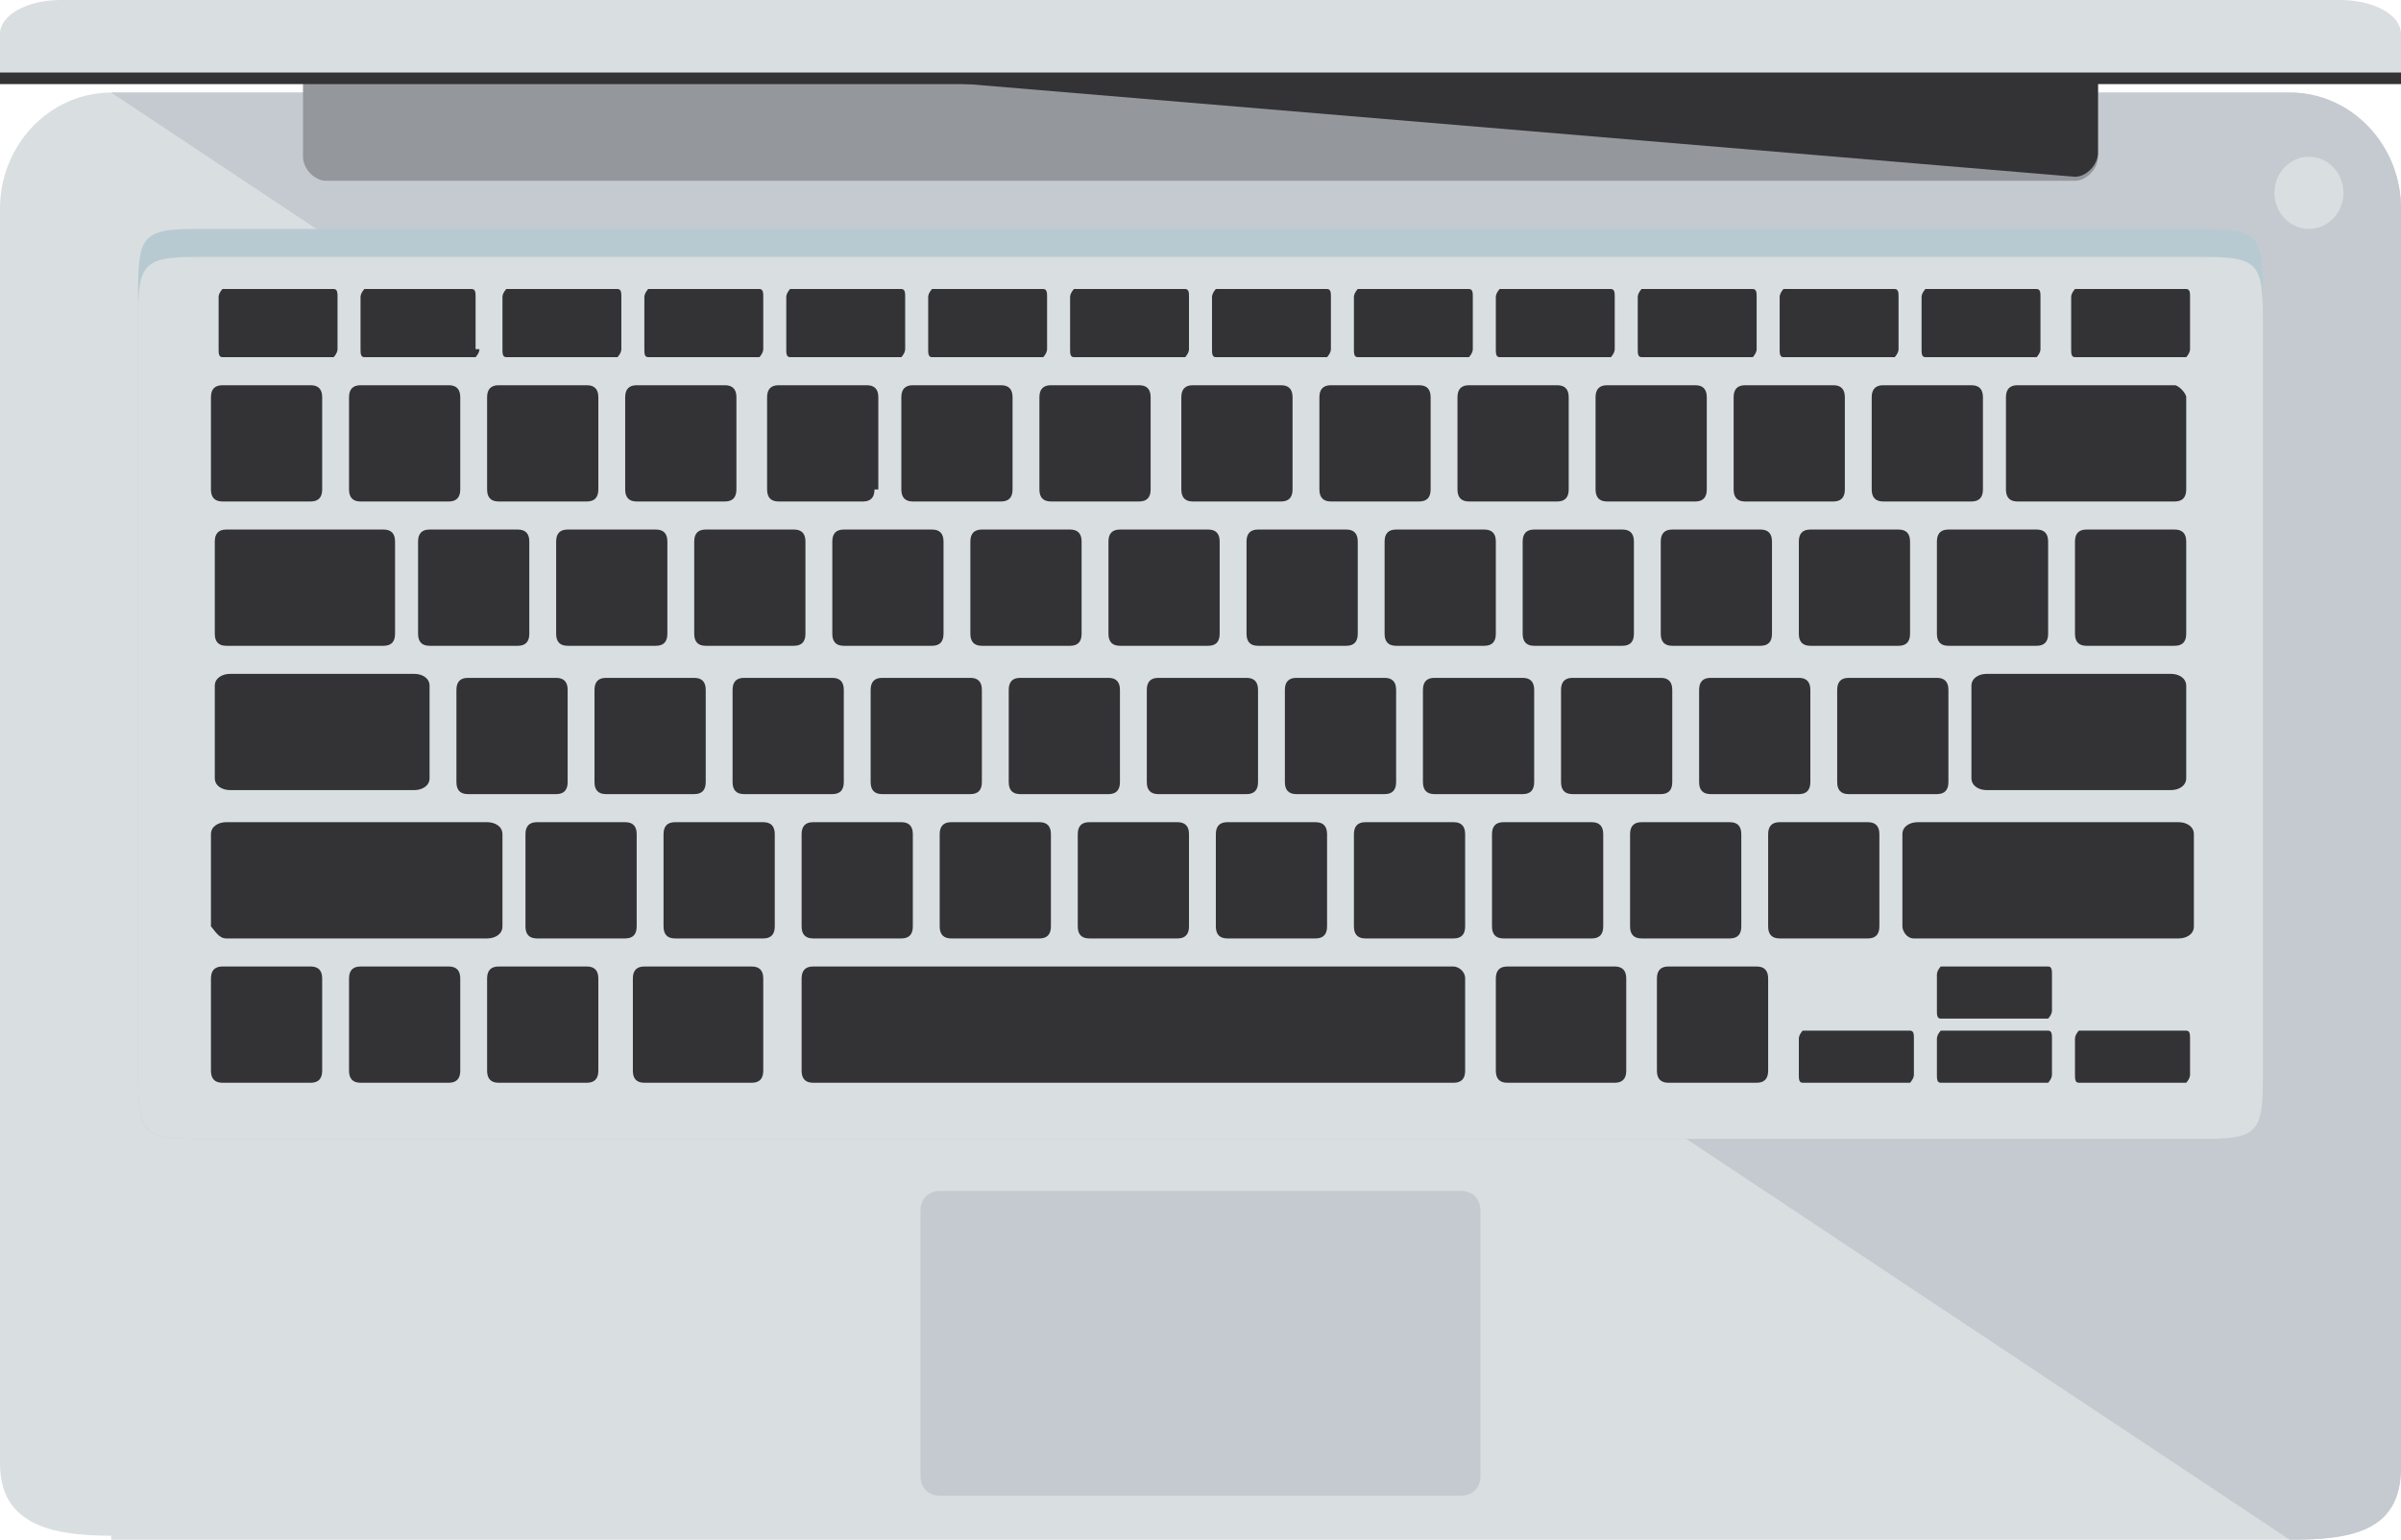
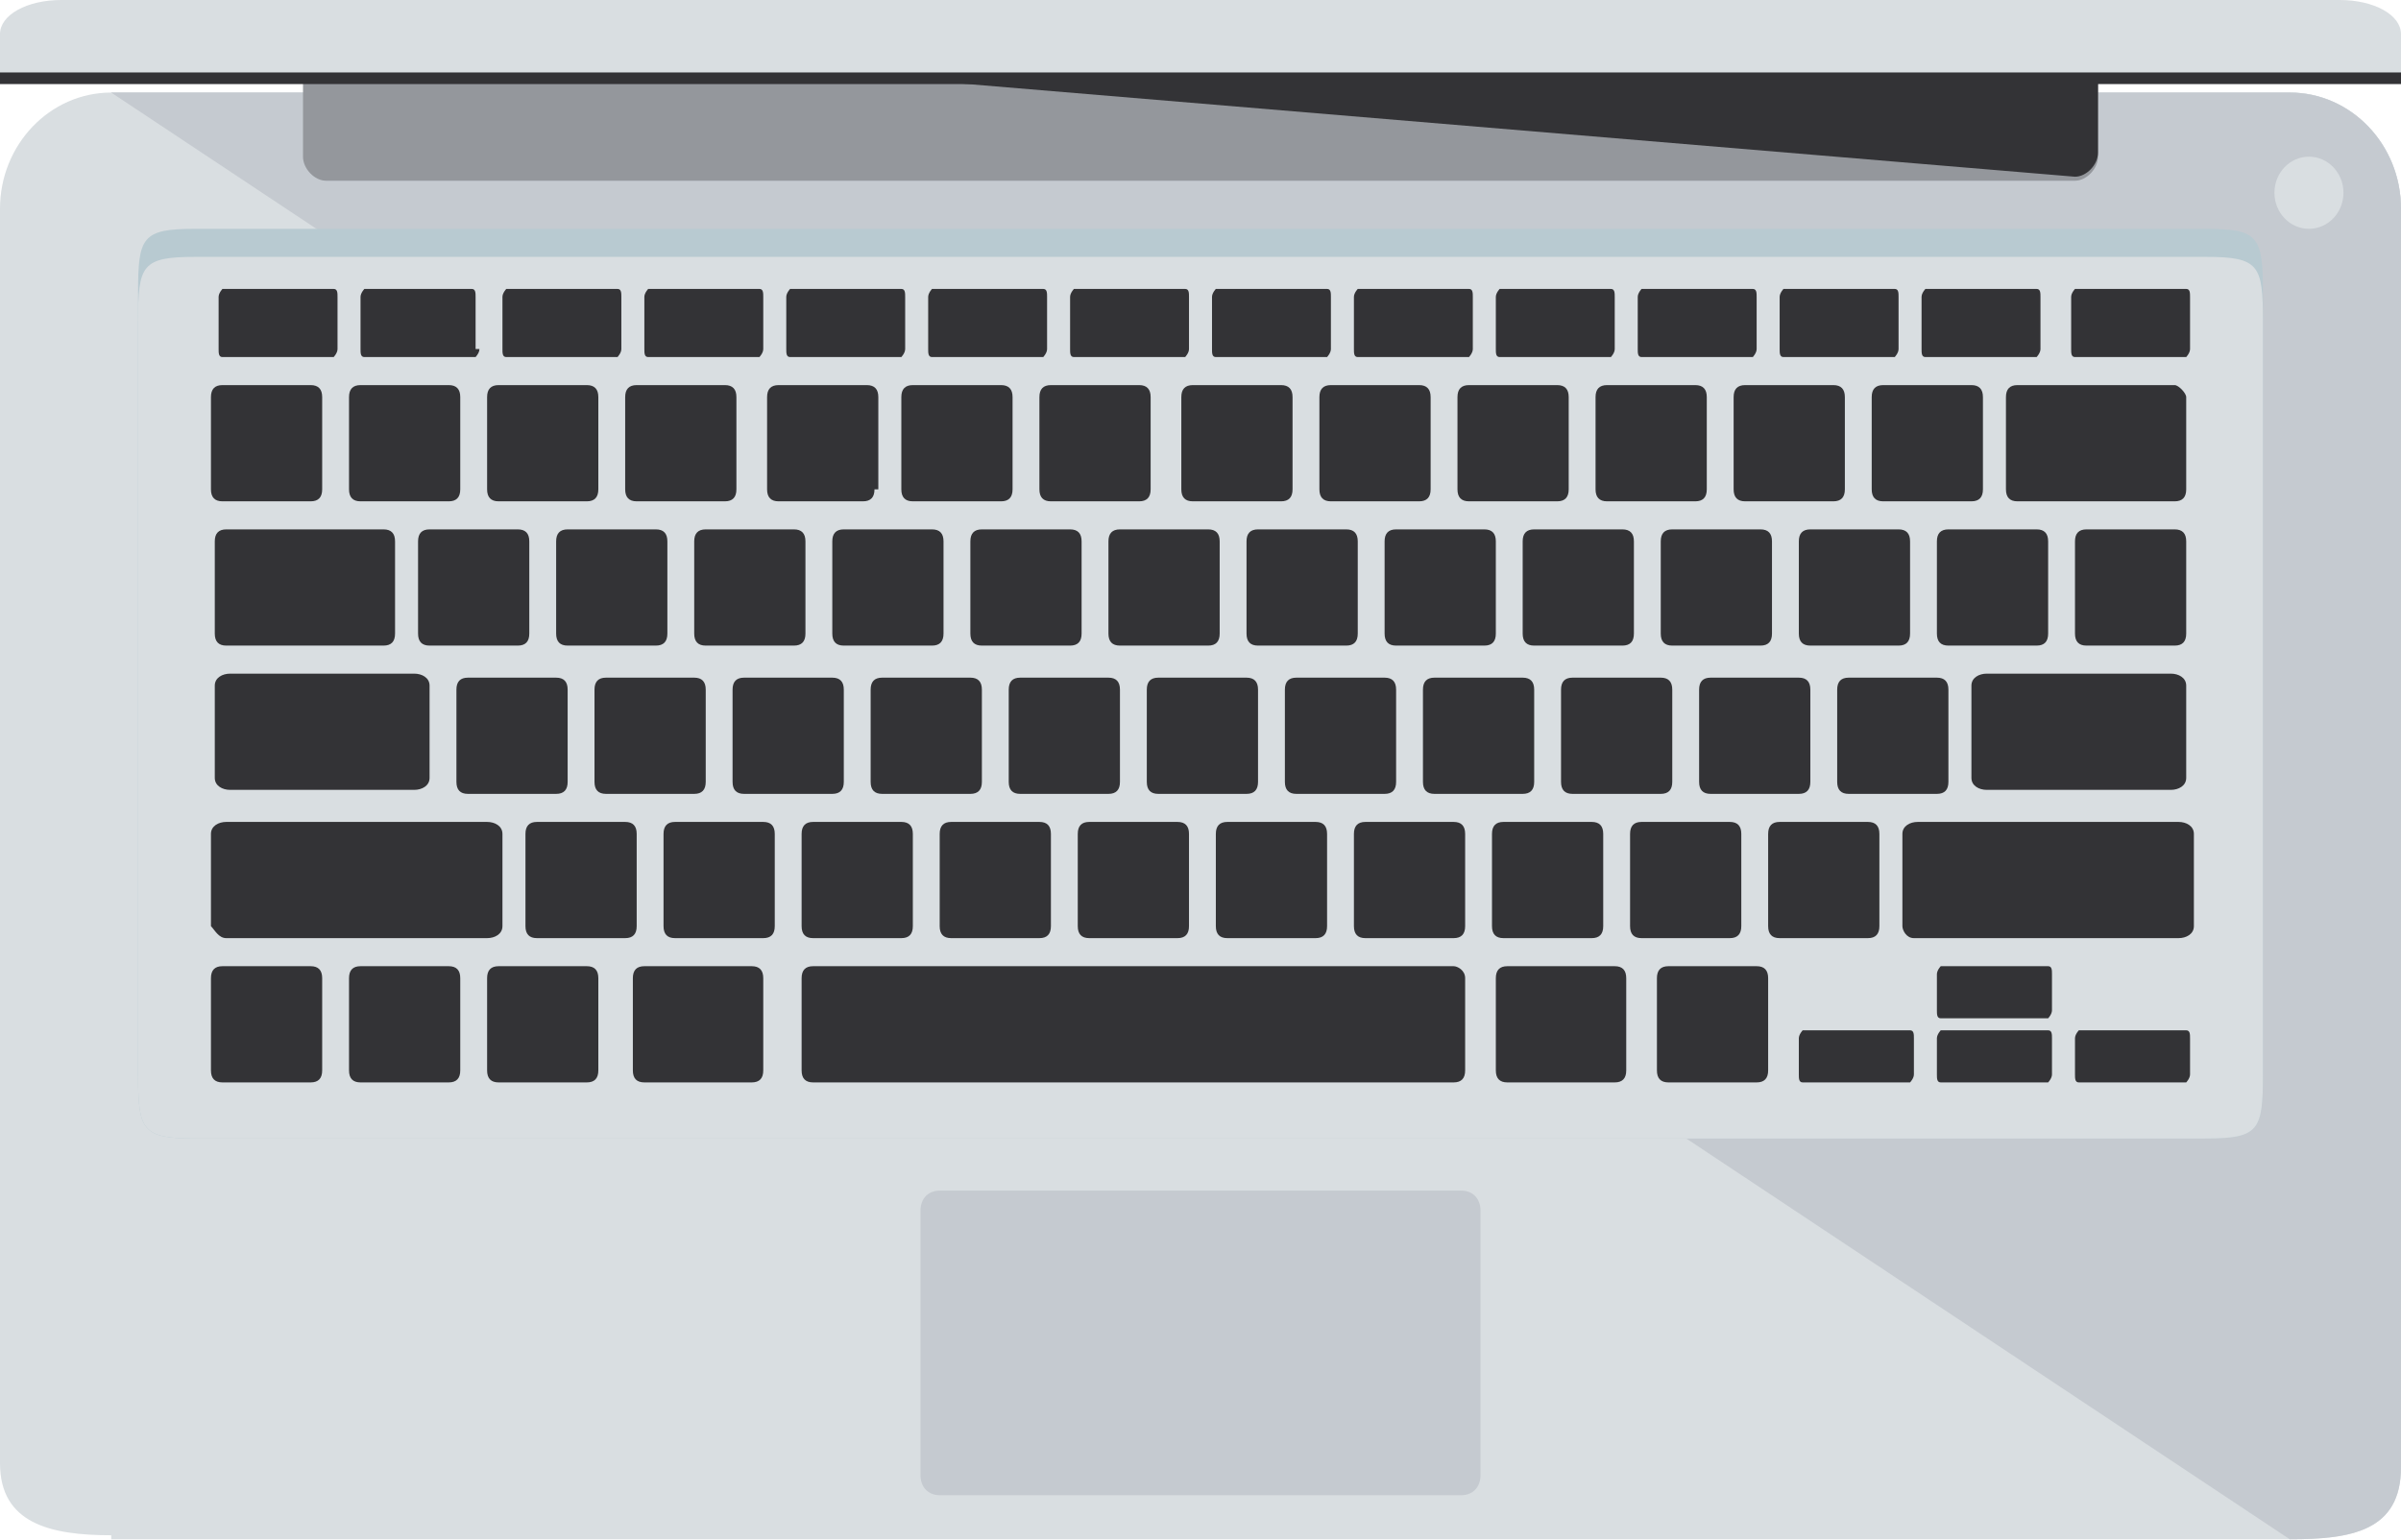
- <svg xmlns="http://www.w3.org/2000/svg" width="2483" height="1593" fill="none" viewBox="0 0 2483 1593">
-   <path fill="#d9dee1" d="M2483 1514.04c0 66.35-51.56 74.65-115.03 74.65H115.027C51.564 1588.69 0 1576.25 0 1514.04V216.041C0 149.69 51.564 95.779 115.027 95.779H2367.97c63.47 0 115.03 53.911 115.03 120.262z" />
-   <path fill="#d9dee1" d="M115.027 95.78H2367.97c63.47 0 115.03 53.91 115.03 120.261V1518.19c0 66.35-51.56 74.64-115.03 74.64H115.027" />
-   <path fill="#c5cad0" d="M115.027 95.78H2367.97c63.47 0 115.03 53.91 115.03 120.261V1518.19c0 66.35-51.56 74.64-115.03 74.64" />
-   <path fill="#b8cad1" d="M2340.21 1111.79c0 58.05-3.97 66.35-59.5 66.35H202.29c-55.531 0-59.497-8.3-59.497-66.35V303.128c0-58.058 3.966-66.352 59.497-66.352h2078.42c55.53 0 59.5 8.294 59.5 66.352z" />
-   <path fill="#d9dee1" d="M2340.21 1111.79c0 58.05-3.97 66.35-59.5 66.35H202.29c-55.531 0-59.497-8.3-59.497-66.35V332.157c0-58.058 3.966-66.352 59.497-66.352h2078.42c55.53 0 59.5 8.294 59.5 66.352z" />
-   <path fill="#333336" d="M349.05 361.185c0 4.147-3.967 8.294-3.967 8.294H230.056c-3.966 0-3.966-4.147-3.966-8.294v-53.91c0-4.147 3.966-8.294 3.966-8.294h115.027c3.967 0 3.967 4.147 3.967 8.294zM495.808 361.185c0 4.147-3.967 8.294-3.967 8.294H376.814c-3.966 0-3.966-4.147-3.966-8.294v-53.91c0-4.147 3.966-8.294 3.966-8.294h111.061c3.966 0 3.966 4.147 3.966 8.294v53.91zM642.568 361.185c0 4.147-3.967 8.294-3.967 8.294H523.574c-3.967 0-3.967-4.147-3.967-8.294v-53.91c0-4.147 3.967-8.294 3.967-8.294h115.027c3.966 0 3.967 4.147 3.967 8.294zM789.325 361.185c0 4.147-3.966 8.294-3.966 8.294H670.332c-3.967 0-3.967-4.147-3.967-8.294v-53.91c0-4.147 3.967-8.294 3.967-8.294h115.027c3.966 0 3.966 4.147 3.966 8.294zM936.085 361.185c0 4.147-3.966 8.294-3.966 8.294H817.091c-3.966 0-3.966-4.147-3.966-8.294v-53.91c0-4.147 3.966-8.294 3.966-8.294h115.028c3.966 0 3.966 4.147 3.966 8.294zM1082.84 361.185c0 4.147-3.96 8.294-3.96 8.294H963.849c-3.966 0-3.966-4.147-3.966-8.294v-53.91c0-4.147 3.966-8.294 3.966-8.294h115.031c3.96 0 3.96 4.147 3.96 8.294zM1229.6 361.185c0 4.147-3.96 8.294-3.96 8.294h-115.03c-3.97 0-3.97-4.147-3.97-8.294v-53.91c0-4.147 3.97-8.294 3.97-8.294h115.03c3.96 0 3.96 4.147 3.96 8.294zM1376.36 361.185c0 4.147-3.97 8.294-3.97 8.294h-115.02c-3.97 0-3.97-4.147-3.97-8.294v-53.91c0-4.147 3.97-8.294 3.97-8.294h115.02c3.97 0 3.97 4.147 3.97 8.294zM1523.12 361.185c0 4.147-3.97 8.294-3.97 8.294h-115.02c-3.97 0-3.97-4.147-3.97-8.294v-53.91c0-4.147 3.97-8.294 3.97-8.294h115.02c3.97 0 3.97 4.147 3.97 8.294zM1669.88 361.185c0 4.147-3.97 8.294-3.97 8.294h-115.03c-3.96 0-3.96-4.147-3.96-8.294v-53.91c0-4.147 3.96-8.294 3.96-8.294h115.03c3.97 0 3.97 4.147 3.97 8.294zM1816.64 361.185c0 4.147-3.97 8.294-3.97 8.294h-115.03c-3.96 0-3.96-4.147-3.96-8.294v-53.91c0-4.147 3.96-8.294 3.96-8.294h115.03c3.97 0 3.97 4.147 3.97 8.294zM1963.4 361.185c0 4.147-3.97 8.294-3.97 8.294H1844.4c-3.96 0-3.96-4.147-3.96-8.294v-53.91c0-4.147 3.96-8.294 3.96-8.294h115.03c3.97 0 3.97 4.147 3.97 8.294zM2110.16 361.185c0 4.147-3.97 8.294-3.97 8.294h-115.03c-3.96 0-3.96-4.147-3.96-8.294v-53.91c0-4.147 3.96-8.294 3.96-8.294h115.03c3.97 0 3.97 4.147 3.97 8.294zM2264.85 361.185c0 4.147-3.97 8.294-3.97 8.294h-115.03c-3.96 0-3.96-4.147-3.96-8.294v-53.91c0-4.147 3.96-8.294 3.96-8.294h115.03c3.97 0 3.97 4.147 3.97 8.294zM333.183 506.329q0 12.441-11.899 12.441h-91.228q-11.9 0-11.9-12.441v-95.38q0-12.441 11.9-12.441h91.228q11.9 0 11.899 12.441zM475.976 506.329q0 12.441-11.899 12.441h-91.228q-11.9 0-11.9-12.441v-95.38q0-12.441 11.9-12.441h91.228q11.9 0 11.899 12.441zM618.767 506.329q0 12.441-11.899 12.441H515.64q-11.9 0-11.9-12.441v-95.38q0-12.441 11.9-12.441h91.228q11.9 0 11.899 12.441zM761.56 506.329q0 12.441-11.899 12.441h-91.228q-11.9 0-11.9-12.441v-95.38q0-12.441 11.9-12.441h91.228q11.9 0 11.899 12.441zM904.354 506.329q0 12.441-11.9 12.441h-87.262q-11.9 0-11.899-12.441v-95.38q0-12.441 11.899-12.441h91.229q11.9 0 11.899 12.441v95.38zM1047.14 506.329c0 8.294-3.96 12.441-11.89 12.441h-91.233q-11.9 0-11.9-12.441v-95.38q0-12.441 11.9-12.441h91.233c7.93 0 11.89 4.147 11.89 12.441zM1189.94 506.329c0 8.294-3.97 12.441-11.9 12.441h-91.23c-7.93 0-11.9-4.147-11.9-12.441v-95.38c0-8.294 3.97-12.441 11.9-12.441h91.23c7.93 0 11.9 4.147 11.9 12.441zM1336.7 506.329c0 8.294-3.97 12.441-11.9 12.441h-91.23c-7.94 0-11.9-4.147-11.9-12.441v-95.38c0-8.294 3.96-12.441 11.9-12.441h91.23c7.93 0 11.9 4.147 11.9 12.441zM1479.49 506.329c0 8.294-3.97 12.441-11.9 12.441h-91.23c-7.93 0-11.9-4.147-11.9-12.441v-95.38c0-8.294 3.97-12.441 11.9-12.441h91.23c7.93 0 11.9 4.147 11.9 12.441zM1622.28 506.329c0 8.294-3.97 12.441-11.9 12.441h-91.23c-7.93 0-11.9-4.147-11.9-12.441v-95.38c0-8.294 3.97-12.441 11.9-12.441h91.23c7.93 0 11.9 4.147 11.9 12.441zM1765.07 506.329c0 8.294-3.96 12.441-11.9 12.441h-91.22c-7.94 0-11.9-4.147-11.9-12.441v-95.38c0-8.294 3.96-12.441 11.9-12.441h91.22c7.94 0 11.9 4.147 11.9 12.441zM1907.86 506.329c0 8.294-3.96 12.441-11.89 12.441h-91.23c-7.94 0-11.9-4.147-11.9-12.441v-95.38c0-8.294 3.96-12.441 11.9-12.441h91.23c7.93 0 11.89 4.147 11.89 12.441zM2050.66 506.329c0 8.294-3.97 12.441-11.9 12.441h-91.23c-7.93 0-11.9-4.147-11.9-12.441v-95.38c0-8.294 3.97-12.441 11.9-12.441h91.23c7.93 0 11.9 4.147 11.9 12.441zM2248.98 398.508h-162.62c-7.94 0-11.9 4.147-11.9 12.441v95.38c0 8.294 3.96 12.441 11.9 12.441h162.62c7.93 0 11.9-4.147 11.9-12.441v-95.38c0-4.147-7.93-12.441-11.9-12.441M2145.85 560.24c0-8.294 3.97-12.441 11.9-12.441h91.23c7.93 0 11.9 4.147 11.9 12.441v95.38c0 8.294-3.97 12.441-11.9 12.441h-91.23c-7.93 0-11.9-4.147-11.9-12.441zM2003.06 560.24c0-8.294 3.97-12.441 11.9-12.441h91.23c7.93 0 11.9 4.147 11.9 12.441v95.38c0 8.294-3.97 12.441-11.9 12.441h-91.23c-7.93 0-11.9-4.147-11.9-12.441zM1860.27 560.24c0-8.294 3.96-12.441 11.9-12.441h91.23c7.93 0 11.89 4.147 11.89 12.441v95.38c0 8.294-3.96 12.441-11.89 12.441h-91.23c-7.94 0-11.9-4.147-11.9-12.441zM1717.48 560.24c0-8.294 3.96-12.441 11.9-12.441h91.22c7.94 0 11.9 4.147 11.9 12.441v95.38c0 8.294-3.96 12.441-11.9 12.441h-91.22c-7.94 0-11.9-4.147-11.9-12.441zM1574.68 560.24c0-8.294 3.97-12.441 11.9-12.441h91.23c7.93 0 11.9 4.147 11.9 12.441v95.38c0 8.294-3.97 12.441-11.9 12.441h-91.23c-7.93 0-11.9-4.147-11.9-12.441zM1431.89 560.24c0-8.294 3.97-12.441 11.9-12.441h91.23c7.93 0 11.9 4.147 11.9 12.441v95.38c0 8.294-3.97 12.441-11.9 12.441h-91.23c-7.93 0-11.9-4.147-11.9-12.441zM1289.1 560.24c0-8.294 3.97-12.441 11.9-12.441h91.23c7.93 0 11.9 4.147 11.9 12.441v95.38c0 8.294-3.97 12.441-11.9 12.441H1301c-7.93 0-11.9-4.147-11.9-12.441zM1146.31 560.24c0-8.294 3.96-12.441 11.9-12.441h91.22c7.94 0 11.9 4.147 11.9 12.441v95.38c0 8.294-3.96 12.441-11.9 12.441h-91.22c-7.94 0-11.9-4.147-11.9-12.441zM1003.51 560.24c0-8.294 3.97-12.441 11.9-12.441h91.23c7.93 0 11.9 4.147 11.9 12.441v95.38c0 8.294-3.97 12.441-11.9 12.441h-91.23c-7.93 0-11.9-4.147-11.9-12.441zM860.723 560.24q0-12.441 11.899-12.441h91.228q11.9 0 11.9 12.441v95.38q0 12.441-11.9 12.441h-91.228q-11.9 0-11.899-12.441zM717.93 560.24q0-12.441 11.899-12.441h91.229q11.899 0 11.899 12.441v95.38q0 12.441-11.899 12.441h-91.229q-11.9 0-11.899-12.441zM575.137 560.24q0-12.441 11.899-12.441h91.229q11.899 0 11.899 12.441v95.38q0 12.441-11.899 12.441h-91.229q-11.9 0-11.899-12.441zM432.346 560.24q0-12.441 11.899-12.441h91.229q11.899 0 11.899 12.441v95.38q0 12.441-11.899 12.441h-91.229q-11.9 0-11.899-12.441zM234.022 668.061h162.625q11.9 0 11.899-12.441v-95.38q0-12.441-11.899-12.441H234.022q-11.899 0-11.899 12.441v95.38q0 12.441 11.899 12.441M1899.93 713.677c0-8.294 3.97-12.441 11.9-12.441h91.23c7.93 0 11.9 4.147 11.9 12.441v95.38c0 8.294-3.97 12.441-11.9 12.441h-91.23c-7.93 0-11.9-4.147-11.9-12.441zM1757.14 713.677c0-8.294 3.97-12.441 11.9-12.441h91.23c7.93 0 11.9 4.147 11.9 12.441v95.38c0 8.294-3.97 12.441-11.9 12.441h-91.23c-7.93 0-11.9-4.147-11.9-12.441zM1614.35 713.677c0-8.294 3.96-12.441 11.9-12.441h91.23c7.93 0 11.89 4.147 11.89 12.441v95.38c0 8.294-3.96 12.441-11.89 12.441h-91.23c-7.94 0-11.9-4.147-11.9-12.441zM1471.55 713.677c0-8.294 3.97-12.441 11.9-12.441h91.23c7.94 0 11.9 4.147 11.9 12.441v95.38c0 8.294-3.96 12.441-11.9 12.441h-91.23c-7.93 0-11.9-4.147-11.9-12.441zM1328.76 713.677c0-8.294 3.97-12.441 11.9-12.441h91.23c7.93 0 11.9 4.147 11.9 12.441v95.38c0 8.294-3.97 12.441-11.9 12.441h-91.23c-7.93 0-11.9-4.147-11.9-12.441zM1185.97 713.677c0-8.294 3.97-12.441 11.9-12.441h91.23c7.93 0 11.9 4.147 11.9 12.441v95.38c0 8.294-3.97 12.441-11.9 12.441h-91.23c-7.93 0-11.9-4.147-11.9-12.441zM1043.18 713.677c0-8.294 3.96-12.441 11.9-12.441h91.23c7.93 0 11.89 4.147 11.89 12.441v95.38c0 8.294-3.96 12.441-11.89 12.441h-91.23c-7.94 0-11.9-4.147-11.9-12.441zM900.387 713.677q0-12.441 11.899-12.441h91.224c7.94 0 11.9 4.147 11.9 12.441v95.38c0 8.294-3.96 12.441-11.9 12.441h-91.224q-11.9 0-11.899-12.441zM757.594 713.677q0-12.441 11.899-12.441h91.229q11.899 0 11.899 12.441v95.38q0 12.441-11.899 12.441h-91.229q-11.9 0-11.899-12.441zM614.801 713.677q0-12.441 11.899-12.441h91.229q11.9 0 11.899 12.441v95.38q0 12.441-11.899 12.441H626.7q-11.9 0-11.899-12.441zM472.01 713.677q0-12.441 11.899-12.441h91.229q11.899 0 11.899 12.441v95.38q0 12.441-11.899 12.441h-91.229q-11.9 0-11.899-12.441zM2054.62 817.351h190.39c7.94 0 15.87-4.147 15.87-12.441v-95.38c0-8.294-7.93-12.441-15.87-12.441h-190.39c-7.93 0-15.86 4.147-15.86 12.441v95.38c0 8.294 7.93 12.441 15.86 12.441M237.989 817.351h190.39c7.933 0 15.865-4.147 15.865-12.441v-95.38c0-8.294-7.932-12.441-15.865-12.441h-190.39c-7.933 0-15.866 4.147-15.866 12.441v95.38c0 8.294 7.933 12.441 15.866 12.441M1828.54 862.968c0-8.294 3.96-12.441 11.9-12.441h91.22c7.94 0 11.9 4.147 11.9 12.441v95.38c0 8.294-3.96 12.441-11.9 12.441h-91.22c-7.94 0-11.9-4.147-11.9-12.441zM1685.74 862.968c0-8.294 3.97-12.441 11.9-12.441h91.23c7.93 0 11.9 4.147 11.9 12.441v95.38c0 8.294-3.97 12.441-11.9 12.441h-91.23c-7.93 0-11.9-4.147-11.9-12.441zM1542.95 862.968c0-8.294 3.97-12.441 11.9-12.441h91.23c7.93 0 11.9 4.147 11.9 12.441v95.38c0 8.294-3.97 12.441-11.9 12.441h-91.23c-7.93 0-11.9-4.147-11.9-12.441zM1400.16 862.968c0-8.294 3.97-12.441 11.9-12.441h91.23c7.93 0 11.9 4.147 11.9 12.441v95.38c0 8.294-3.97 12.441-11.9 12.441h-91.23c-7.93 0-11.9-4.147-11.9-12.441zM1257.37 862.968c0-8.294 3.96-12.441 11.9-12.441h91.22c7.94 0 11.9 4.147 11.9 12.441v95.38c0 8.294-3.96 12.441-11.9 12.441h-91.22c-7.94 0-11.9-4.147-11.9-12.441zM1114.57 862.968c0-8.294 3.97-12.441 11.9-12.441h91.23c7.93 0 11.9 4.147 11.9 12.441v95.38c0 8.294-3.97 12.441-11.9 12.441h-91.23c-7.93 0-11.9-4.147-11.9-12.441zM971.783 862.968q0-12.441 11.9-12.441h91.227c7.93 0 11.9 4.147 11.9 12.441v95.38c0 8.294-3.97 12.441-11.9 12.441h-91.227q-11.9 0-11.9-12.441zM828.99 862.968q0-12.441 11.9-12.441h91.228q11.9 0 11.899 12.441v95.38q0 12.441-11.899 12.441H840.89q-11.9 0-11.9-12.441zM686.197 862.968q0-12.441 11.9-12.441h91.228q11.9 0 11.899 12.441v95.38q0 12.441-11.899 12.441h-91.228q-11.9 0-11.9-12.441zM543.406 862.968q0-12.441 11.9-12.441h91.228q11.9 0 11.899 12.441v95.38q0 12.441-11.899 12.441h-91.228q-11.9 0-11.9-12.441zM234.022 970.789h269.719c7.933 0 15.866-4.147 15.866-12.441v-95.38c0-8.294-7.933-12.441-15.866-12.441H234.022c-7.933 0-15.866 4.147-15.866 12.441v95.38c3.967 4.147 7.933 12.441 15.866 12.441M1979.26 970.789h273.69c7.93 0 15.86-4.147 15.86-12.441v-95.38c0-8.294-7.93-12.441-15.86-12.441h-269.72c-7.93 0-15.87 4.147-15.87 12.441v95.38c0 4.147 3.97 12.441 11.9 12.441M1546.92 1012.26c0-8.3 3.96-12.442 11.9-12.442h111.06c7.93 0 11.9 4.142 11.9 12.442v95.38c0 8.29-3.97 12.44-11.9 12.44h-111.06c-7.94 0-11.9-4.15-11.9-12.44zM654.467 1012.26c0-8.3 3.966-12.442 11.899-12.442h111.061c7.933 0 11.899 4.142 11.899 12.442v95.38c0 8.29-3.966 12.44-11.899 12.44H666.366c-7.933 0-11.899-4.15-11.899-12.44zM503.74 1012.26c0-8.3 3.967-12.442 11.9-12.442h91.228c7.933 0 11.899 4.142 11.899 12.442v95.38c0 8.29-3.966 12.44-11.899 12.44H515.64c-7.933 0-11.9-4.15-11.9-12.44zM1713.51 1012.26c0-8.3 3.97-12.442 11.9-12.442h91.23c7.93 0 11.9 4.142 11.9 12.442v95.38c0 8.29-3.97 12.44-11.9 12.44h-91.23c-7.93 0-11.9-4.15-11.9-12.44zM360.949 1012.26c0-8.3 3.967-12.442 11.9-12.442h91.228c7.933 0 11.899 4.142 11.899 12.442v95.38c0 8.29-3.966 12.44-11.899 12.44h-91.228c-7.933 0-11.9-4.15-11.9-12.44zM218.156 1012.26c0-8.3 3.967-12.442 11.9-12.442h91.228c7.933 0 11.899 4.142 11.899 12.442v95.38c0 8.29-3.966 12.44-11.899 12.44h-91.228c-7.933 0-11.9-4.15-11.9-12.44zM1503.29 999.818h-662.4c-7.933 0-11.9 4.142-11.9 12.442v95.38c0 8.29 3.967 12.44 11.9 12.44h662.4c7.93 0 11.9-4.15 11.9-12.44v-95.38c0-8.3-7.94-12.442-11.9-12.442M1979.26 1111.79c0 4.14-3.97 8.29-3.97 8.29h-111.06c-3.96 0-3.96-4.15-3.96-8.29v-37.33c0-4.14 3.96-8.29 3.96-8.29h111.06c3.97 0 3.97 4.15 3.97 8.29zM2122.05 1111.79c0 4.14-3.96 8.29-3.96 8.29h-111.06c-3.97 0-3.97-4.15-3.97-8.29v-37.33c0-4.14 3.97-8.29 3.97-8.29h111.06c3.96 0 3.96 4.15 3.96 8.29zM2122.05 1045.43c0 4.15-3.96 8.3-3.96 8.3h-111.06c-3.97 0-3.97-4.15-3.97-8.3v-37.32c0-4.15 3.97-8.292 3.97-8.292h111.06c3.96 0 3.96 4.142 3.96 8.292zM2264.85 1111.79c0 4.14-3.97 8.29-3.97 8.29h-111.06c-3.97 0-3.97-4.15-3.97-8.29v-37.33c0-4.14 3.97-8.29 3.97-8.29h111.06c3.97 0 3.97 4.15 3.97 8.29z" />
-   <path fill="#d9dee1" d="M1531.05 1522.34c0 12.44-7.93 20.73-19.83 20.73H971.781c-11.899 0-19.832-8.29-19.832-20.73v-290.29c0-12.44 7.933-20.74 19.832-20.74h539.439c11.9 0 19.83 8.3 19.83 20.74z" />
-   <path fill="#c5cad0" d="M1531.05 1526.48c0 12.44-7.93 20.74-19.83 20.74H971.781c-11.899 0-19.832-8.3-19.832-20.74v-273.7c0-12.44 7.933-20.73 19.832-20.73h539.439c11.9 0 19.83 8.29 19.83 20.73z" />
-   <path fill="#d9dee1" d="M2387.81 236.776c19.71 0 35.69-16.71 35.69-37.322s-15.98-37.323-35.69-37.323c-19.72 0-35.7 16.71-35.7 37.323 0 20.612 15.98 37.322 35.7 37.322" />
-   <path fill="#94979c" d="M2169.65 162.131c0 12.441-11.9 24.882-23.8 24.882H337.148c-11.899 0-23.798-12.441-23.798-24.882V33.575c0-12.44 11.899-24.882 23.798-24.882H2145.85c11.9 0 23.8 12.441 23.8 24.882z" />
-   <path fill="#333336" d="M313.35 29.428c0-12.44 11.899-24.882 23.798-24.882H2145.85c11.9 0 23.8 12.441 23.8 24.882v128.556c0 12.441-11.9 24.882-23.8 24.882" />
-   <path fill="#333336" d="M2483 44H0v43h2483z" />
-   <path fill="#d9dee1" d="M2483 75V35.294C2483 15.441 2455.23 0 2419.54 0H63.463C27.765 0 0 15.441 0 35.294V75z" />
+ <svg xmlns="http://www.w3.org/2000/svg" width="1327" height="851" fill="none" viewBox="0 0 1327 851">
+   <path fill="#d9dee1" d="M1327 808.904c0 35.449-27.56 39.881-61.47 39.881H61.474C27.558 848.785 0 842.138 0 808.904v-693.48c0-35.45 27.558-64.252 61.474-64.252H1265.53c33.91 0 61.47 28.803 61.47 64.252z" />
+   <path fill="#d9dee1" d="M61.475 51.172H1265.53c33.91 0 61.47 28.803 61.47 64.252v695.695c0 35.45-27.56 39.881-61.47 39.881H61.475" />
+   <path fill="#c5cad0" d="M61.475 51.172H1265.53c33.91 0 61.47 28.803 61.47 64.252v695.695c0 35.45-27.56 39.881-61.47 39.881" />
+   <path fill="#b8cad1" d="M1250.69 593.992c0 31.018-2.12 35.449-31.8 35.449H108.112c-29.678 0-31.797-4.431-31.797-35.449V161.951c0-31.018 2.12-35.449 31.797-35.449H1218.89c29.68 0 31.8 4.431 31.8 35.449z" />
+   <path fill="#d9dee1" d="M1250.69 593.992c0 31.018-2.12 35.449-31.8 35.449H108.112c-29.678 0-31.797-4.431-31.797-35.449V177.461c0-31.019 2.12-35.45 31.797-35.45H1218.89c29.68 0 31.8 4.431 31.8 35.45z" />
+   <path fill="#333336" d="M186.544 192.97c0 2.215-2.12 4.431-2.12 4.431H122.95c-2.12 0-2.12-2.216-2.12-4.431v-28.803c0-2.216 2.12-4.431 2.12-4.431h61.474c2.12 0 2.12 2.215 2.12 4.431zM264.976 192.97c0 2.215-2.12 4.431-2.12 4.431h-61.474c-2.12 0-2.12-2.216-2.12-4.431v-28.803c0-2.216 2.12-4.431 2.12-4.431h59.354c2.12 0 2.12 2.215 2.12 4.431v28.803zM343.409 192.97c0 2.215-2.119 4.431-2.119 4.431h-61.475c-2.12 0-2.12-2.216-2.12-4.431v-28.803c0-2.216 2.12-4.431 2.12-4.431h61.475c2.119 0 2.119 2.215 2.119 4.431zM421.843 192.97c0 2.215-2.12 4.431-2.12 4.431h-61.474c-2.12 0-2.12-2.216-2.12-4.431v-28.803c0-2.216 2.12-4.431 2.12-4.431h61.474c2.12 0 2.12 2.215 2.12 4.431zM500.275 192.97c0 2.215-2.12 4.431-2.12 4.431H436.68c-2.119 0-2.119-2.216-2.119-4.431v-28.803c0-2.216 2.119-4.431 2.119-4.431h61.475c2.12 0 2.12 2.215 2.12 4.431zM578.708 192.97c0 2.215-2.12 4.431-2.12 4.431h-61.474c-2.12 0-2.12-2.216-2.12-4.431v-28.803c0-2.216 2.12-4.431 2.12-4.431h61.474c2.12 0 2.12 2.215 2.12 4.431zM657.142 192.97c0 2.215-2.12 4.431-2.12 4.431h-61.474c-2.12 0-2.12-2.216-2.12-4.431v-28.803c0-2.216 2.12-4.431 2.12-4.431h61.474c2.12 0 2.12 2.215 2.12 4.431zM735.573 192.97c0 2.215-2.119 4.431-2.119 4.431h-61.475c-2.12 0-2.12-2.216-2.12-4.431v-28.803c0-2.216 2.12-4.431 2.12-4.431h61.475c2.119 0 2.119 2.215 2.119 4.431zM814.007 192.97c0 2.215-2.12 4.431-2.12 4.431h-61.474c-2.12 0-2.12-2.216-2.12-4.431v-28.803c0-2.216 2.12-4.431 2.12-4.431h61.474c2.12 0 2.12 2.215 2.12 4.431zM892.441 192.97c0 2.215-2.12 4.431-2.12 4.431h-61.475c-2.119 0-2.119-2.216-2.119-4.431v-28.803c0-2.216 2.119-4.431 2.119-4.431h61.475c2.12 0 2.12 2.215 2.12 4.431zM970.872 192.97c0 2.215-2.12 4.431-2.12 4.431h-61.474c-2.12 0-2.12-2.216-2.12-4.431v-28.803c0-2.216 2.12-4.431 2.12-4.431h61.474c2.12 0 2.12 2.215 2.12 4.431zM1049.31 192.97c0 2.215-2.12 4.431-2.12 4.431h-61.478c-2.12 0-2.12-2.216-2.12-4.431v-28.803c0-2.216 2.12-4.431 2.12-4.431h61.478c2.12 0 2.12 2.215 2.12 4.431zM1127.74 192.97c0 2.215-2.12 4.431-2.12 4.431h-61.48c-2.12 0-2.12-2.216-2.12-4.431v-28.803c0-2.216 2.12-4.431 2.12-4.431h61.48c2.12 0 2.12 2.215 2.12 4.431zM1210.41 192.97c0 2.215-2.12 4.431-2.12 4.431h-61.47c-2.12 0-2.12-2.216-2.12-4.431v-28.803c0-2.216 2.12-4.431 2.12-4.431h61.47c2.12 0 2.12 2.215 2.12 4.431zM178.064 270.516q0 6.646-6.359 6.646h-48.756q-6.359 0-6.359-6.646v-50.959q0-6.647 6.359-6.647h48.756q6.359 0 6.359 6.647zM254.377 270.516q0 6.646-6.36 6.646h-48.755q-6.36 0-6.36-6.646v-50.959q0-6.647 6.36-6.647h48.755q6.36 0 6.36 6.647zM330.691 270.516q0 6.646-6.359 6.646h-48.756q-6.359 0-6.359-6.646v-50.959q0-6.647 6.359-6.647h48.756q6.359 0 6.359 6.647zM407.004 270.516q0 6.646-6.36 6.646h-48.755q-6.36 0-6.36-6.646v-50.959q0-6.647 6.36-6.647h48.755q6.36 0 6.36 6.647zM483.318 270.516q0 6.646-6.36 6.646h-46.636q-6.359 0-6.359-6.646v-50.959q0-6.647 6.359-6.647h48.756q6.36 0 6.359 6.647v50.959zM559.631 270.516q0 6.646-6.36 6.646h-48.755q-6.36 0-6.36-6.646v-50.959q0-6.647 6.36-6.647h48.755q6.36 0 6.36 6.647zM635.943 270.516q0 6.646-6.359 6.646h-48.756q-6.359 0-6.359-6.646v-50.959q0-6.647 6.359-6.647h48.756q6.359 0 6.359 6.647zM714.375 270.516q0 6.646-6.36 6.646H659.26q-6.36 0-6.36-6.646v-50.959q0-6.647 6.36-6.647h48.755q6.36 0 6.36 6.647zM790.689 270.516q0 6.646-6.359 6.646h-48.756q-6.359 0-6.359-6.646v-50.959q0-6.647 6.359-6.647h48.756q6.359 0 6.359 6.647zM867.002 270.516q0 6.646-6.36 6.646h-48.755q-6.36 0-6.36-6.646v-50.959q0-6.647 6.36-6.647h48.755q6.36 0 6.36 6.647zM943.314 270.516q0 6.646-6.359 6.646h-48.756q-6.359 0-6.359-6.646v-50.959q0-6.647 6.359-6.647h48.756q6.36 0 6.359 6.647zM1019.63 270.516q0 6.646-6.36 6.646h-48.756q-6.36 0-6.36-6.646v-50.959q0-6.647 6.36-6.647h48.756q6.36 0 6.36 6.647zM1095.94 270.516q0 6.646-6.36 6.646h-48.75q-6.36 0-6.36-6.646v-50.959q0-6.647 6.36-6.647h48.75q6.36 0 6.36 6.647zM1201.93 212.91h-86.91q-6.36 0-6.36 6.647v50.959q0 6.646 6.36 6.646h86.91q6.36 0 6.36-6.646v-50.959c0-2.216-4.24-6.647-6.36-6.647M1146.82 299.318q0-6.647 6.36-6.647h48.75q6.36 0 6.36 6.647v50.959q0 6.647-6.36 6.647h-48.75q-6.36 0-6.36-6.647zM1070.5 299.318q0-6.647 6.36-6.647h48.76q6.36 0 6.36 6.647v50.959q0 6.647-6.36 6.647h-48.76q-6.36 0-6.36-6.647zM994.191 299.318q0-6.647 6.359-6.647h48.76q6.36 0 6.36 6.647v50.959q0 6.647-6.36 6.647h-48.76q-6.359 0-6.359-6.647zM917.877 299.318q0-6.647 6.359-6.647h48.756q6.36 0 6.359 6.647v50.959q0 6.647-6.359 6.647h-48.756q-6.359 0-6.359-6.647zM841.564 299.318q0-6.647 6.36-6.647h48.755q6.36 0 6.36 6.647v50.959q0 6.647-6.36 6.647h-48.755q-6.36 0-6.36-6.647zM765.252 299.318q0-6.647 6.359-6.647h48.756q6.36 0 6.359 6.647v50.959q0 6.647-6.359 6.647h-48.756q-6.359 0-6.359-6.647zM688.938 299.318q0-6.647 6.359-6.647h48.755q6.36 0 6.36 6.647v50.959q0 6.647-6.36 6.647h-48.755q-6.36 0-6.359-6.647zM612.625 299.318q0-6.647 6.359-6.647h48.756q6.36 0 6.359 6.647v50.959q0 6.647-6.359 6.647h-48.756q-6.359 0-6.359-6.647zM536.312 299.318q0-6.647 6.36-6.647h48.756q6.359 0 6.359 6.647v50.959q0 6.647-6.359 6.647h-48.756q-6.36 0-6.36-6.647zM459.998 299.318q0-6.647 6.359-6.647h48.756q6.36 0 6.359 6.647v50.959q0 6.647-6.359 6.647h-48.756q-6.359 0-6.359-6.647zM383.686 299.318q0-6.647 6.359-6.647h48.756q6.359 0 6.359 6.647v50.959q0 6.647-6.359 6.647h-48.756q-6.36 0-6.359-6.647zM307.373 299.318q0-6.647 6.359-6.647h48.756q6.36 0 6.359 6.647v50.959q0 6.647-6.359 6.647h-48.756q-6.359 0-6.359-6.647zM231.059 299.318q0-6.647 6.359-6.647h48.756q6.359 0 6.359 6.647v50.959q0 6.647-6.359 6.647h-48.756q-6.36 0-6.359-6.647zM125.068 356.924h86.913q6.359 0 6.359-6.647v-50.959q0-6.647-6.359-6.647h-86.913q-6.359 0-6.359 6.647v50.959q0 6.647 6.359 6.647M1015.39 381.295q0-6.647 6.36-6.647h48.75q6.36 0 6.36 6.647v50.958q0 6.647-6.36 6.647h-48.75q-6.36 0-6.36-6.647zM939.076 381.295q0-6.647 6.36-6.647h48.755q6.36 0 6.359 6.647v50.958q0 6.647-6.359 6.647h-48.755q-6.36 0-6.36-6.647zM862.762 381.295q0-6.647 6.359-6.647h48.756q6.359 0 6.359 6.647v50.958q0 6.647-6.359 6.647h-48.756q-6.359 0-6.359-6.647zM786.449 381.295q0-6.647 6.36-6.647h48.755q6.36 0 6.36 6.647v50.958q0 6.647-6.36 6.647h-48.755q-6.36 0-6.36-6.647zM710.137 381.295q0-6.647 6.359-6.647h48.756q6.359 0 6.359 6.647v50.958q0 6.647-6.359 6.647h-48.756q-6.359 0-6.359-6.647zM633.822 381.295q0-6.647 6.36-6.647h48.755q6.36 0 6.36 6.647v50.958q0 6.647-6.36 6.647h-48.755q-6.36 0-6.36-6.647zM557.51 381.295q0-6.647 6.359-6.647h48.756q6.359 0 6.359 6.647v50.958q0 6.647-6.359 6.647h-48.756q-6.359 0-6.359-6.647zM481.197 381.295q0-6.647 6.36-6.647h48.755q6.36 0 6.36 6.647v50.958q0 6.647-6.36 6.647h-48.755q-6.36 0-6.36-6.647zM404.883 381.295q0-6.647 6.359-6.647h48.756q6.359 0 6.359 6.647v50.958q0 6.647-6.359 6.647h-48.756q-6.359 0-6.359-6.647zM328.57 381.295q0-6.647 6.36-6.647h48.755q6.36 0 6.36 6.647v50.958q0 6.647-6.36 6.647H334.93q-6.36 0-6.36-6.647zM252.258 381.295q0-6.647 6.359-6.647h48.756q6.359 0 6.359 6.647v50.958q0 6.647-6.359 6.647h-48.756q-6.359 0-6.359-6.647zM1098.06 436.685h101.75c4.24 0 8.48-2.216 8.48-6.647v-50.959c0-4.431-4.24-6.646-8.48-6.646h-101.75c-4.24 0-8.48 2.215-8.48 6.646v50.959c0 4.431 4.24 6.647 8.48 6.647M127.188 436.685h101.751c4.24 0 8.479-2.216 8.479-6.647v-50.959c0-4.431-4.239-6.646-8.479-6.646H127.188c-4.239 0-8.479 2.215-8.479 6.646v50.959c0 4.431 4.24 6.647 8.479 6.647M977.232 461.056q0-6.647 6.36-6.647h48.758q6.36 0 6.36 6.647v50.959q0 6.646-6.36 6.646h-48.758q-6.36 0-6.36-6.646zM900.918 461.056q0-6.647 6.359-6.647h48.756q6.36 0 6.359 6.647v50.959q0 6.646-6.359 6.646h-48.756q-6.359 0-6.359-6.646zM824.605 461.056q0-6.647 6.36-6.647h48.755q6.36 0 6.36 6.647v50.959q0 6.646-6.36 6.646h-48.755q-6.36 0-6.36-6.646zM748.293 461.056q0-6.647 6.359-6.647h48.756q6.36 0 6.359 6.647v50.959q0 6.646-6.359 6.646h-48.756q-6.359 0-6.359-6.646zM671.98 461.056q0-6.647 6.36-6.647h48.755q6.36 0 6.36 6.647v50.959q0 6.646-6.36 6.646H678.34q-6.36 0-6.36-6.646zM595.666 461.056q0-6.647 6.359-6.647h48.756q6.36 0 6.359 6.647v50.959q0 6.646-6.359 6.646h-48.756q-6.359 0-6.359-6.646zM519.354 461.056q0-6.647 6.359-6.647h48.756q6.359 0 6.359 6.647v50.959q0 6.646-6.359 6.646h-48.756q-6.36 0-6.359-6.646zM443.041 461.056q0-6.647 6.359-6.647h48.756q6.36 0 6.359 6.647v50.959q0 6.646-6.359 6.646H449.4q-6.359 0-6.359-6.646zM366.727 461.056q0-6.647 6.359-6.647h48.756q6.359 0 6.359 6.647v50.959q0 6.646-6.359 6.646h-48.756q-6.36 0-6.359-6.646zM290.414 461.056q0-6.647 6.359-6.647h48.756q6.36 0 6.36 6.647v50.959q0 6.646-6.36 6.646h-48.756q-6.359 0-6.359-6.646zM125.069 518.661h144.147c4.24 0 8.479-2.215 8.479-6.646v-50.959c0-4.431-4.239-6.647-8.479-6.647H125.069c-4.24 0-8.479 2.216-8.479 6.647v50.959c2.12 2.215 4.239 6.646 8.479 6.646M1057.79 518.661h146.26c4.24 0 8.48-2.215 8.48-6.646v-50.959c0-4.431-4.24-6.647-8.48-6.647h-144.14c-4.24 0-8.48 2.216-8.48 6.647v50.959c0 2.215 2.12 6.646 6.36 6.646M826.727 540.817q0-6.647 6.359-6.647h59.355q6.359 0 6.359 6.647v50.959q0 6.647-6.359 6.647h-59.355q-6.36 0-6.359-6.647zM349.77 540.817q0-6.647 6.359-6.647h59.355q6.359 0 6.359 6.647v50.959q0 6.647-6.359 6.647h-59.355q-6.36 0-6.359-6.647zM269.217 540.817q0-6.647 6.359-6.647h48.756q6.359 0 6.359 6.647v50.959q0 6.647-6.359 6.647h-48.756q-6.359 0-6.359-6.647zM915.758 540.817q0-6.647 6.359-6.647h48.756q6.359 0 6.359 6.647v50.959q0 6.647-6.359 6.647h-48.756q-6.359 0-6.359-6.647zM192.902 540.817q0-6.647 6.36-6.647h48.755q6.36 0 6.36 6.647v50.959q0 6.647-6.36 6.647h-48.755q-6.36 0-6.36-6.647zM116.59 540.817q0-6.647 6.359-6.647h48.756q6.359 0 6.359 6.647v50.959q0 6.647-6.359 6.647h-48.756q-6.359 0-6.359-6.647zM803.408 534.17H449.4q-6.359 0-6.359 6.647v50.959q0 6.647 6.359 6.647h354.008q6.36 0 6.36-6.647v-50.959c0-4.431-4.24-6.647-6.36-6.647M1057.79 593.992c0 2.215-2.12 4.431-2.12 4.431h-59.359c-2.12 0-2.12-2.216-2.12-4.431v-19.941c0-2.215 2.12-4.431 2.12-4.431h59.359c2.12 0 2.12 2.216 2.12 4.431zM1134.1 593.992c0 2.215-2.12 4.431-2.12 4.431h-59.36c-2.12 0-2.12-2.216-2.12-4.431v-19.941c0-2.215 2.12-4.431 2.12-4.431h59.36c2.12 0 2.12 2.216 2.12 4.431zM1134.1 558.542c0 2.216-2.12 4.431-2.12 4.431h-59.36c-2.12 0-2.12-2.215-2.12-4.431v-19.94c0-2.216 2.12-4.432 2.12-4.432h59.36c2.12 0 2.12 2.216 2.12 4.432zM1210.41 593.992c0 2.215-2.12 4.431-2.12 4.431h-59.35c-2.12 0-2.12-2.216-2.12-4.431v-19.941c0-2.215 2.12-4.431 2.12-4.431h59.35c2.12 0 2.12 2.216 2.12 4.431z" />
+   <path fill="#d9dee1" d="M818.246 813.335c0 6.647-4.24 11.078-10.599 11.078H519.353c-6.359 0-10.599-4.431-10.599-11.078V658.244c0-6.647 4.24-11.078 10.599-11.078h288.294c6.359 0 10.599 4.431 10.599 11.078z" />
+   <path fill="#c5cad0" d="M818.246 815.551c0 6.646-4.24 11.078-10.599 11.078H519.353c-6.359 0-10.599-4.432-10.599-11.078V669.322c0-6.647 4.24-11.078 10.599-11.078h288.294c6.359 0 10.599 4.431 10.599 11.078z" />
+   <path fill="#d9dee1" d="M1276.13 126.502c10.53 0 19.07-8.927 19.07-19.94s-8.54-19.94-19.07-19.94c-10.54 0-19.08 8.927-19.08 19.94s8.54 19.94 19.08 19.94" />
+   <path fill="#94979c" d="M1159.54 86.621c0 6.647-6.36 13.294-12.72 13.294H180.184c-6.36 0-12.719-6.647-12.719-13.294V17.938c0-6.647 6.359-13.293 12.719-13.293h966.636c6.36 0 12.72 6.646 12.72 13.293z" />
+   <path fill="#333336" d="M167.465 15.723c0-6.647 6.359-13.294 12.719-13.294h966.636c6.36 0 12.72 6.647 12.72 13.294v68.683c0 6.647-6.36 13.294-12.72 13.294" />
+   <path fill="#333336" d="M1327 23.508H0V46.48h1327z" />
+   <path fill="#d9dee1" d="M1327 40.07V18.857C1327 8.25 1312.16 0 1293.08 0H33.917C14.839 0 0 8.25 0 18.857V40.07z" />
</svg>
